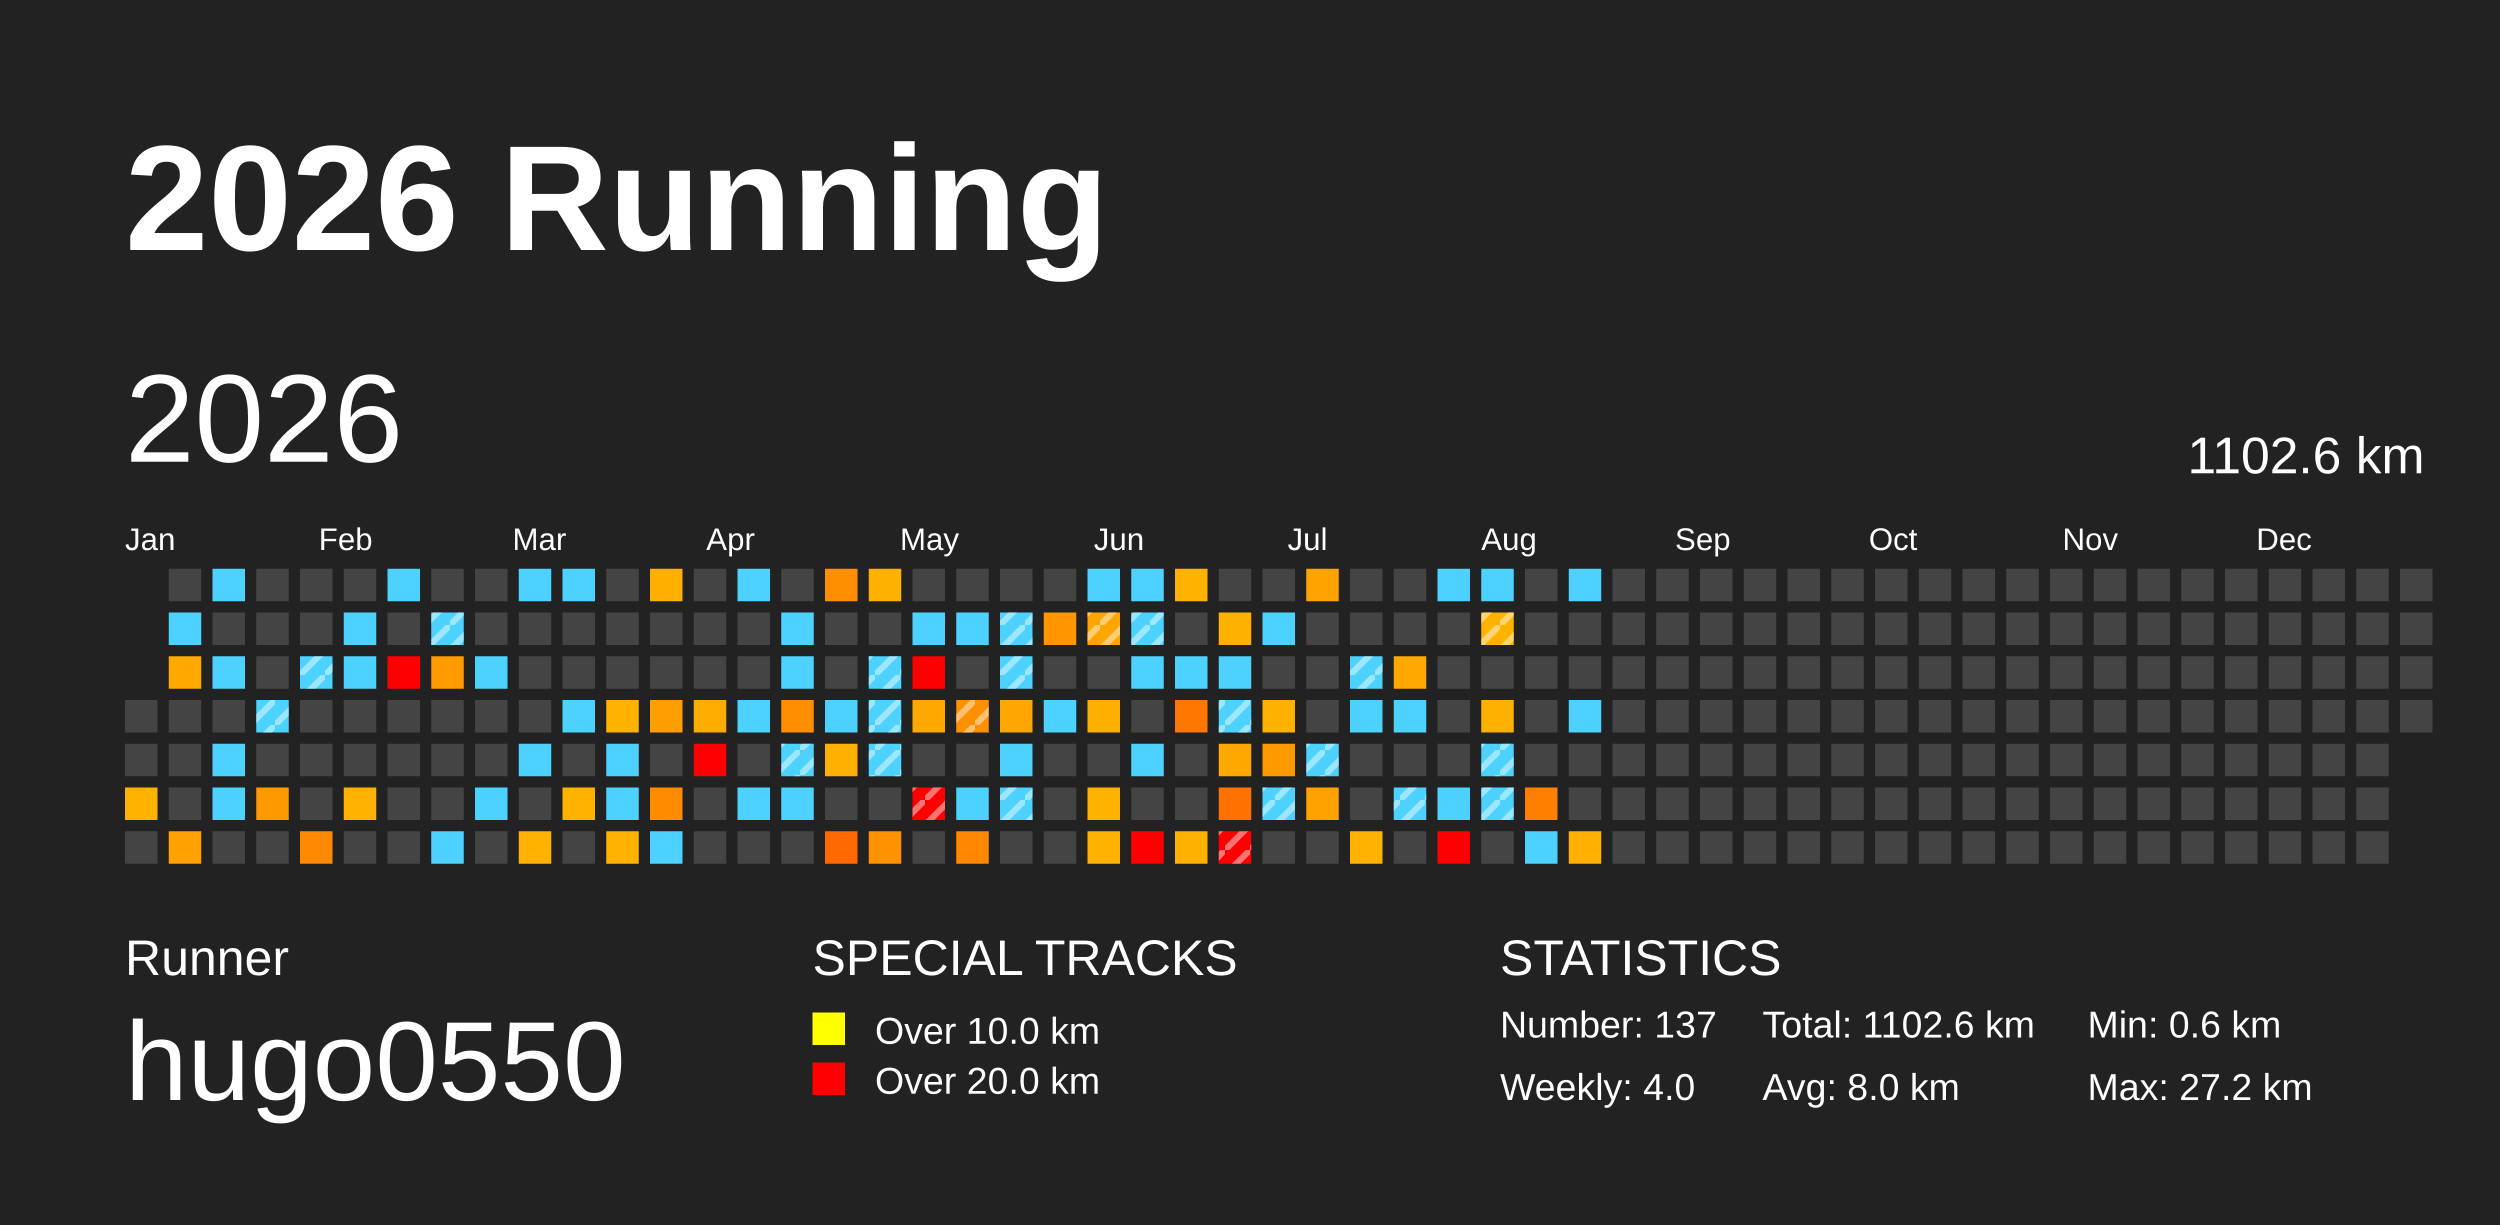
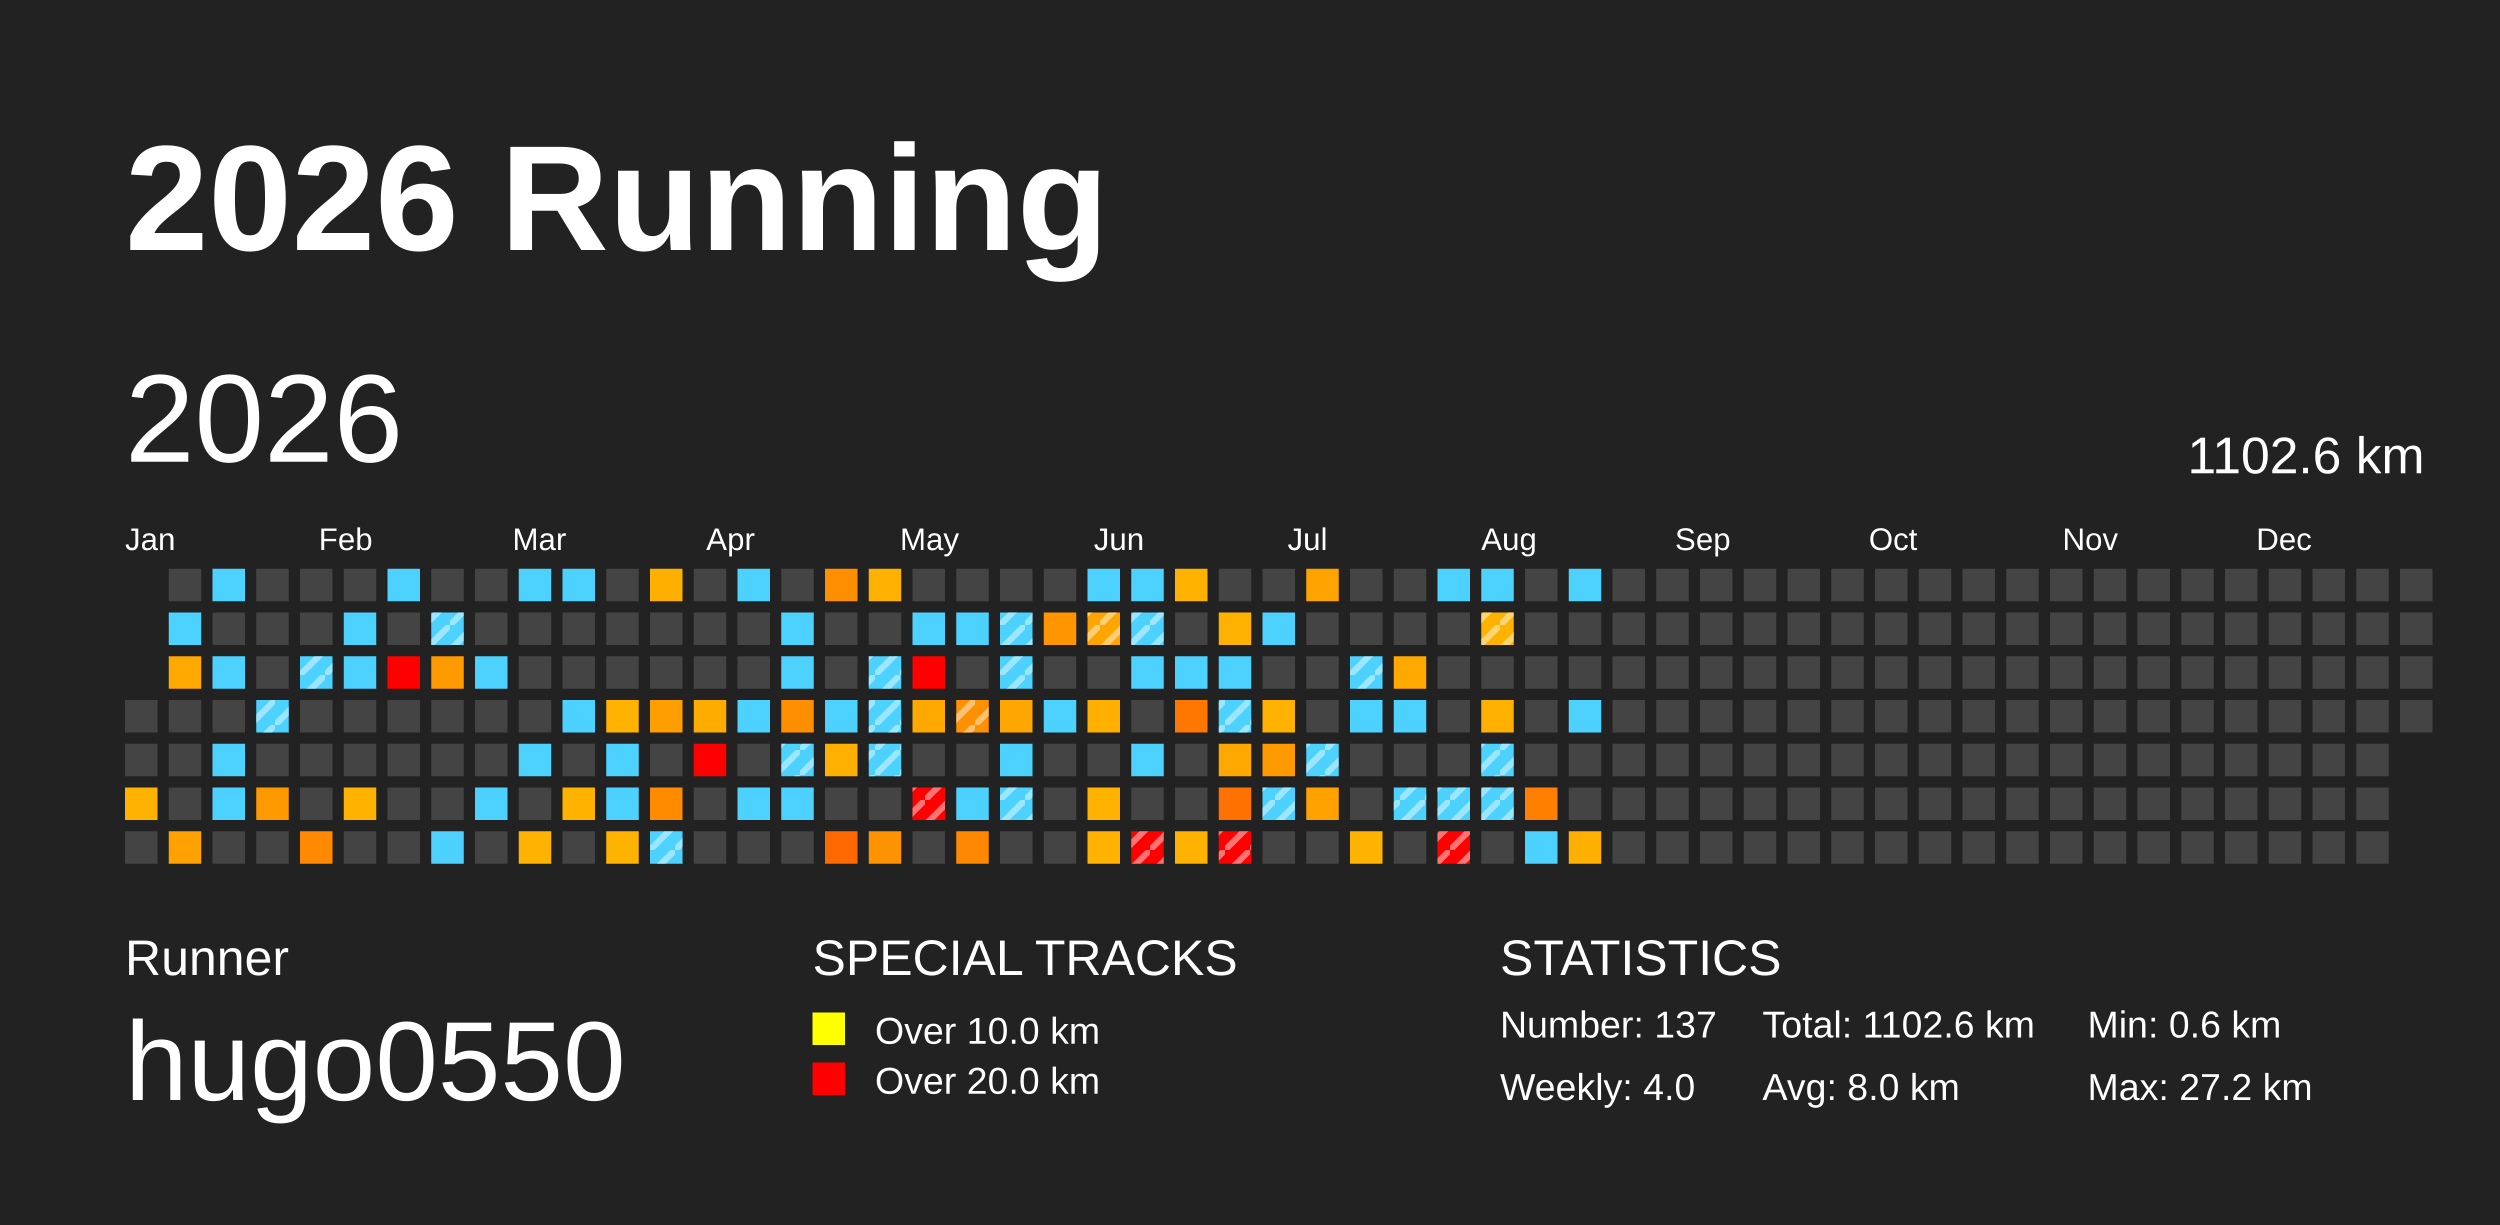
<svg xmlns="http://www.w3.org/2000/svg" baseProfile="full" height="98mm" version="1.1" viewBox="0,0,200,98" width="200mm">
  <defs>
    <pattern height="2" id="indoor-stripe" patternUnits="userSpaceOnUse" width="2">
      <line stroke="white" stroke-opacity="0.45" stroke-width="0.5" x1="0" x2="2" y1="2" y2="0" />
    </pattern>
  </defs>
  <rect fill="#222222" height="98" width="200" x="0" y="0" />
  <text fill="#FFFFFF" style="font-size:12px; font-family:Arial; font-weight:bold;" x="10" y="20">2026 Running</text>
  <text fill="#FFFFFF" style="font-size:4px; font-family:Arial" x="10" y="78">Runner</text>
  <text fill="#FFFFFF" style="font-size:9px; font-family:Arial" x="10" y="88">hugo0550</text>
  <text fill="#FFFFFF" style="font-size:4px; font-family:Arial" x="65" y="78">SPECIAL TRACKS</text>
  <rect fill="yellow" height="2.6" width="2.6" x="65" y="81" />
  <text fill="#FFFFFF" style="font-size:3px; font-family:Arial" x="70" y="83.5">Over 10.0 km</text>
  <rect fill="red" height="2.6" width="2.6" x="65" y="85" />
  <text fill="#FFFFFF" style="font-size:3px; font-family:Arial" x="70" y="87.5">Over 20.0 km</text>
  <text fill="#FFFFFF" style="font-size:4px; font-family:Arial" x="120" y="78">STATISTICS</text>
  <text fill="#FFFFFF" style="font-size:3px; font-family:Arial" x="120" y="83">Number: 137</text>
  <text fill="#FFFFFF" style="font-size:3px; font-family:Arial" x="120" y="88">Weekly: 4.0</text>
  <text fill="#FFFFFF" style="font-size:3px; font-family:Arial" x="141" y="83">Total: 1102.6 km</text>
  <text fill="#FFFFFF" style="font-size:3px; font-family:Arial" x="141" y="88">Avg: 8.0 km</text>
  <text fill="#FFFFFF" style="font-size:3px; font-family:Arial" x="167" y="83">Min: 0.6 km</text>
  <text fill="#FFFFFF" style="font-size:3px; font-family:Arial" x="167" y="88">Max: 27.2 km</text>
  <text dominant-baseline="hanging" fill="#FFFFFF" style="font-size:10.0px; font-family:Arial;" x="10" y="30">2026</text>
  <text dominant-baseline="hanging" fill="#FFFFFF" style="font-size:4.125px; font-family:Arial;" x="175" y="35">1102.6 km</text>
  <text fill="#FFFFFF" style="font-size:2.5px; font-family:Arial" x="10.0" y="44">Jan</text>
  <text fill="#FFFFFF" style="font-size:2.5px; font-family:Arial" x="25.5" y="44">Feb</text>
  <text fill="#FFFFFF" style="font-size:2.5px; font-family:Arial" x="41.0" y="44">Mar</text>
  <text fill="#FFFFFF" style="font-size:2.5px; font-family:Arial" x="56.5" y="44">Apr</text>
  <text fill="#FFFFFF" style="font-size:2.5px; font-family:Arial" x="72.0" y="44">May</text>
  <text fill="#FFFFFF" style="font-size:2.5px; font-family:Arial" x="87.5" y="44">Jun</text>
  <text fill="#FFFFFF" style="font-size:2.5px; font-family:Arial" x="103.0" y="44">Jul</text>
  <text fill="#FFFFFF" style="font-size:2.5px; font-family:Arial" x="118.5" y="44">Aug</text>
  <text fill="#FFFFFF" style="font-size:2.5px; font-family:Arial" x="134.0" y="44">Sep</text>
  <text fill="#FFFFFF" style="font-size:2.5px; font-family:Arial" x="149.5" y="44">Oct</text>
  <text fill="#FFFFFF" style="font-size:2.5px; font-family:Arial" x="165.0" y="44">Nov</text>
  <text fill="#FFFFFF" style="font-size:2.5px; font-family:Arial" x="180.5" y="44">Dec</text>
  <rect fill="#444444" height="2.6" width="2.6" x="10.0" y="56.0" />
  <rect fill="#444444" height="2.6" width="2.6" x="10.0" y="59.5" />
  <rect fill="#ffb300" height="2.6" width="2.6" x="10.0" y="63.0" />
  <rect fill="#444444" height="2.6" width="2.6" x="10.0" y="66.5" />
  <rect fill="#444444" height="2.6" width="2.6" x="13.5" y="45.5" />
  <rect fill="#4dd2ff" height="2.6" width="2.6" x="13.5" y="49.0" />
  <rect fill="#ffa800" height="2.6" width="2.6" x="13.5" y="52.5" />
  <rect fill="#444444" height="2.6" width="2.6" x="13.5" y="56.0" />
  <rect fill="#444444" height="2.6" width="2.6" x="13.5" y="59.5" />
  <rect fill="#444444" height="2.6" width="2.6" x="13.5" y="63.0" />
  <rect fill="#ffa100" height="2.6" width="2.6" x="13.5" y="66.5" />
  <rect fill="#4dd2ff" height="2.6" width="2.6" x="17.0" y="45.5" />
  <rect fill="#444444" height="2.6" width="2.6" x="17.0" y="49.0" />
  <rect fill="#4dd2ff" height="2.6" width="2.6" x="17.0" y="52.5" />
  <rect fill="#444444" height="2.6" width="2.6" x="17.0" y="56.0" />
  <rect fill="#4dd2ff" height="2.6" width="2.6" x="17.0" y="59.5" />
  <rect fill="#4dd2ff" height="2.6" width="2.6" x="17.0" y="63.0" />
  <rect fill="#444444" height="2.6" width="2.6" x="17.0" y="66.5" />
  <rect fill="#444444" height="2.6" width="2.6" x="20.5" y="45.5" />
  <rect fill="#444444" height="2.6" width="2.6" x="20.5" y="49.0" />
  <rect fill="#444444" height="2.6" width="2.6" x="20.5" y="52.5" />
  <rect fill="#4dd2ff" height="2.6" width="2.6" x="20.5" y="56.0" />
  <rect fill="url(#indoor-stripe)" height="2.6" style="pointer-events: none;" width="2.6" x="20.5" y="56.0" />
  <rect fill="#444444" height="2.6" width="2.6" x="20.5" y="59.5" />
  <rect fill="#ff9900" height="2.6" width="2.6" x="20.5" y="63.0" />
  <rect fill="#444444" height="2.6" width="2.6" x="20.5" y="66.5" />
  <rect fill="#444444" height="2.6" width="2.6" x="24.0" y="45.5" />
  <rect fill="#444444" height="2.6" width="2.6" x="24.0" y="49.0" />
  <rect fill="#4dd2ff" height="2.6" width="2.6" x="24.0" y="52.5" />
  <rect fill="url(#indoor-stripe)" height="2.6" style="pointer-events: none;" width="2.6" x="24.0" y="52.5" />
  <rect fill="#444444" height="2.6" width="2.6" x="24.0" y="56.0" />
  <rect fill="#444444" height="2.6" width="2.6" x="24.0" y="59.5" />
  <rect fill="#444444" height="2.6" width="2.6" x="24.0" y="63.0" />
  <rect fill="#ff8900" height="2.6" width="2.6" x="24.0" y="66.5" />
  <rect fill="#444444" height="2.6" width="2.6" x="27.5" y="45.5" />
  <rect fill="#4dd2ff" height="2.6" width="2.6" x="27.5" y="49.0" />
  <rect fill="#4dd2ff" height="2.6" width="2.6" x="27.5" y="52.5" />
  <rect fill="#444444" height="2.6" width="2.6" x="27.5" y="56.0" />
  <rect fill="#444444" height="2.6" width="2.6" x="27.5" y="59.5" />
  <rect fill="#ffb300" height="2.6" width="2.6" x="27.5" y="63.0" />
  <rect fill="#444444" height="2.6" width="2.6" x="27.5" y="66.5" />
  <rect fill="#4dd2ff" height="2.6" width="2.6" x="31.0" y="45.5" />
  <rect fill="#444444" height="2.6" width="2.6" x="31.0" y="49.0" />
  <rect fill="red" height="2.6" width="2.6" x="31.0" y="52.5" />
  <rect fill="#444444" height="2.6" width="2.6" x="31.0" y="56.0" />
  <rect fill="#444444" height="2.6" width="2.6" x="31.0" y="59.5" />
  <rect fill="#444444" height="2.6" width="2.6" x="31.0" y="63.0" />
  <rect fill="#444444" height="2.6" width="2.6" x="31.0" y="66.5" />
  <rect fill="#444444" height="2.6" width="2.6" x="34.5" y="45.5" />
  <rect fill="#4dd2ff" height="2.6" width="2.6" x="34.5" y="49.0" />
  <rect fill="url(#indoor-stripe)" height="2.6" style="pointer-events: none;" width="2.6" x="34.5" y="49.0" />
  <rect fill="#ff9a00" height="2.6" width="2.6" x="34.5" y="52.5" />
  <rect fill="#444444" height="2.6" width="2.6" x="34.5" y="56.0" />
  <rect fill="#444444" height="2.6" width="2.6" x="34.5" y="59.5" />
  <rect fill="#444444" height="2.6" width="2.6" x="34.5" y="63.0" />
  <rect fill="#4dd2ff" height="2.6" width="2.6" x="34.5" y="66.5" />
  <rect fill="#444444" height="2.6" width="2.6" x="38.0" y="45.5" />
  <rect fill="#444444" height="2.6" width="2.6" x="38.0" y="49.0" />
  <rect fill="#4dd2ff" height="2.6" width="2.6" x="38.0" y="52.5" />
  <rect fill="#444444" height="2.6" width="2.6" x="38.0" y="56.0" />
  <rect fill="#444444" height="2.6" width="2.6" x="38.0" y="59.5" />
  <rect fill="#4dd2ff" height="2.6" width="2.6" x="38.0" y="63.0" />
  <rect fill="#444444" height="2.6" width="2.6" x="38.0" y="66.5" />
  <rect fill="#4dd2ff" height="2.6" width="2.6" x="41.5" y="45.5" />
  <rect fill="#444444" height="2.6" width="2.6" x="41.5" y="49.0" />
  <rect fill="#444444" height="2.6" width="2.6" x="41.5" y="52.5" />
  <rect fill="#444444" height="2.6" width="2.6" x="41.5" y="56.0" />
  <rect fill="#4dd2ff" height="2.6" width="2.6" x="41.5" y="59.5" />
  <rect fill="#444444" height="2.6" width="2.6" x="41.5" y="63.0" />
  <rect fill="#ffb300" height="2.6" width="2.6" x="41.5" y="66.5" />
  <rect fill="#4dd2ff" height="2.6" width="2.6" x="45.0" y="45.5" />
  <rect fill="#444444" height="2.6" width="2.6" x="45.0" y="49.0" />
  <rect fill="#444444" height="2.6" width="2.6" x="45.0" y="52.5" />
  <rect fill="#4dd2ff" height="2.6" width="2.6" x="45.0" y="56.0" />
  <rect fill="#444444" height="2.6" width="2.6" x="45.0" y="59.5" />
  <rect fill="#ffb200" height="2.6" width="2.6" x="45.0" y="63.0" />
  <rect fill="#444444" height="2.6" width="2.6" x="45.0" y="66.5" />
  <rect fill="#444444" height="2.6" width="2.6" x="48.5" y="45.5" />
  <rect fill="#444444" height="2.6" width="2.6" x="48.5" y="49.0" />
  <rect fill="#444444" height="2.6" width="2.6" x="48.5" y="52.5" />
  <rect fill="#ffb200" height="2.6" width="2.6" x="48.5" y="56.0" />
  <rect fill="#4dd2ff" height="2.6" width="2.6" x="48.5" y="59.5" />
  <rect fill="#4dd2ff" height="2.6" width="2.6" x="48.5" y="63.0" />
  <rect fill="#ffb300" height="2.6" width="2.6" x="48.5" y="66.5" />
  <rect fill="#ffaf00" height="2.6" width="2.6" x="52.0" y="45.5" />
  <rect fill="#444444" height="2.6" width="2.6" x="52.0" y="49.0" />
  <rect fill="#444444" height="2.6" width="2.6" x="52.0" y="52.5" />
  <rect fill="#ff9e00" height="2.6" width="2.6" x="52.0" y="56.0" />
  <rect fill="#444444" height="2.6" width="2.6" x="52.0" y="59.5" />
  <rect fill="#ff8c00" height="2.6" width="2.6" x="52.0" y="63.0" />
  <rect fill="#4dd2ff" height="2.6" width="2.6" x="52.0" y="66.5" />
+   <rect fill="url(#indoor-stripe)" height="2.6" style="pointer-events: none;" width="2.6" x="52.0" y="66.5" />
  <rect fill="#444444" height="2.6" width="2.6" x="55.5" y="45.5" />
  <rect fill="#444444" height="2.6" width="2.6" x="55.5" y="49.0" />
  <rect fill="#444444" height="2.6" width="2.6" x="55.5" y="52.5" />
  <rect fill="#ffac00" height="2.6" width="2.6" x="55.5" y="56.0" />
  <rect fill="red" height="2.6" width="2.6" x="55.5" y="59.5" />
  <rect fill="#444444" height="2.6" width="2.6" x="55.5" y="63.0" />
  <rect fill="#444444" height="2.6" width="2.6" x="55.5" y="66.5" />
  <rect fill="#4dd2ff" height="2.6" width="2.6" x="59.0" y="45.5" />
  <rect fill="#444444" height="2.6" width="2.6" x="59.0" y="49.0" />
  <rect fill="#444444" height="2.6" width="2.6" x="59.0" y="52.5" />
  <rect fill="#4dd2ff" height="2.6" width="2.6" x="59.0" y="56.0" />
  <rect fill="#444444" height="2.6" width="2.6" x="59.0" y="59.5" />
  <rect fill="#4dd2ff" height="2.6" width="2.6" x="59.0" y="63.0" />
  <rect fill="#444444" height="2.6" width="2.6" x="59.0" y="66.5" />
  <rect fill="#444444" height="2.6" width="2.6" x="62.5" y="45.5" />
  <rect fill="#4dd2ff" height="2.6" width="2.6" x="62.5" y="49.0" />
  <rect fill="#4dd2ff" height="2.6" width="2.6" x="62.5" y="52.5" />
  <rect fill="#ff8e00" height="2.6" width="2.6" x="62.5" y="56.0" />
  <rect fill="#4dd2ff" height="2.6" width="2.6" x="62.5" y="59.5" />
  <rect fill="url(#indoor-stripe)" height="2.6" style="pointer-events: none;" width="2.6" x="62.5" y="59.5" />
  <rect fill="#4dd2ff" height="2.6" width="2.6" x="62.5" y="63.0" />
  <rect fill="#444444" height="2.6" width="2.6" x="62.5" y="66.5" />
  <rect fill="#ff8f00" height="2.6" width="2.6" x="66.0" y="45.5" />
  <rect fill="#444444" height="2.6" width="2.6" x="66.0" y="49.0" />
  <rect fill="#444444" height="2.6" width="2.6" x="66.0" y="52.5" />
  <rect fill="#4dd2ff" height="2.6" width="2.6" x="66.0" y="56.0" />
  <rect fill="#ffb000" height="2.6" width="2.6" x="66.0" y="59.5" />
  <rect fill="#444444" height="2.6" width="2.6" x="66.0" y="63.0" />
  <rect fill="#ff6900" height="2.6" width="2.6" x="66.0" y="66.5" />
  <rect fill="#ffb100" height="2.6" width="2.6" x="69.5" y="45.5" />
  <rect fill="#444444" height="2.6" width="2.6" x="69.5" y="49.0" />
  <rect fill="#4dd2ff" height="2.6" width="2.6" x="69.5" y="52.5" />
  <rect fill="url(#indoor-stripe)" height="2.6" style="pointer-events: none;" width="2.6" x="69.5" y="52.5" />
  <rect fill="#4dd2ff" height="2.6" width="2.6" x="69.5" y="56.0" />
  <rect fill="url(#indoor-stripe)" height="2.6" style="pointer-events: none;" width="2.6" x="69.5" y="56.0" />
  <rect fill="#4dd2ff" height="2.6" width="2.6" x="69.5" y="59.5" />
  <rect fill="url(#indoor-stripe)" height="2.6" style="pointer-events: none;" width="2.6" x="69.5" y="59.5" />
  <rect fill="#444444" height="2.6" width="2.6" x="69.5" y="63.0" />
  <rect fill="#ff9200" height="2.6" width="2.6" x="69.5" y="66.5" />
  <rect fill="#444444" height="2.6" width="2.6" x="73.0" y="45.5" />
  <rect fill="#4dd2ff" height="2.6" width="2.6" x="73.0" y="49.0" />
  <rect fill="red" height="2.6" width="2.6" x="73.0" y="52.5" />
  <rect fill="#ffa900" height="2.6" width="2.6" x="73.0" y="56.0" />
  <rect fill="#444444" height="2.6" width="2.6" x="73.0" y="59.5" />
  <rect fill="red" height="2.6" width="2.6" x="73.0" y="63.0" />
  <rect fill="url(#indoor-stripe)" height="2.6" style="pointer-events: none;" width="2.6" x="73.0" y="63.0" />
  <rect fill="#444444" height="2.6" width="2.6" x="73.0" y="66.5" />
  <rect fill="#444444" height="2.6" width="2.6" x="76.5" y="45.5" />
  <rect fill="#4dd2ff" height="2.6" width="2.6" x="76.5" y="49.0" />
  <rect fill="#444444" height="2.6" width="2.6" x="76.5" y="52.5" />
  <rect fill="#ff9000" height="2.6" width="2.6" x="76.5" y="56.0" />
  <rect fill="url(#indoor-stripe)" height="2.6" style="pointer-events: none;" width="2.6" x="76.5" y="56.0" />
  <rect fill="#444444" height="2.6" width="2.6" x="76.5" y="59.5" />
  <rect fill="#4dd2ff" height="2.6" width="2.6" x="76.5" y="63.0" />
  <rect fill="#ff8800" height="2.6" width="2.6" x="76.5" y="66.5" />
  <rect fill="#444444" height="2.6" width="2.6" x="80.0" y="45.5" />
  <rect fill="#4dd2ff" height="2.6" width="2.6" x="80.0" y="49.0" />
  <rect fill="url(#indoor-stripe)" height="2.6" style="pointer-events: none;" width="2.6" x="80.0" y="49.0" />
  <rect fill="#4dd2ff" height="2.6" width="2.6" x="80.0" y="52.5" />
  <rect fill="url(#indoor-stripe)" height="2.6" style="pointer-events: none;" width="2.6" x="80.0" y="52.5" />
  <rect fill="#ffa600" height="2.6" width="2.6" x="80.0" y="56.0" />
  <rect fill="#4dd2ff" height="2.6" width="2.6" x="80.0" y="59.5" />
  <rect fill="#4dd2ff" height="2.6" width="2.6" x="80.0" y="63.0" />
  <rect fill="url(#indoor-stripe)" height="2.6" style="pointer-events: none;" width="2.6" x="80.0" y="63.0" />
  <rect fill="#444444" height="2.6" width="2.6" x="80.0" y="66.5" />
  <rect fill="#444444" height="2.6" width="2.6" x="83.5" y="45.5" />
  <rect fill="#ff9600" height="2.6" width="2.6" x="83.5" y="49.0" />
  <rect fill="#444444" height="2.6" width="2.6" x="83.5" y="52.5" />
  <rect fill="#4dd2ff" height="2.6" width="2.6" x="83.5" y="56.0" />
  <rect fill="#444444" height="2.6" width="2.6" x="83.5" y="59.5" />
  <rect fill="#444444" height="2.6" width="2.6" x="83.5" y="63.0" />
  <rect fill="#444444" height="2.6" width="2.6" x="83.5" y="66.5" />
  <rect fill="#4dd2ff" height="2.6" width="2.6" x="87.0" y="45.5" />
  <rect fill="#ffa500" height="2.6" width="2.6" x="87.0" y="49.0" />
  <rect fill="url(#indoor-stripe)" height="2.6" style="pointer-events: none;" width="2.6" x="87.0" y="49.0" />
  <rect fill="#444444" height="2.6" width="2.6" x="87.0" y="52.5" />
  <rect fill="#ffaf00" height="2.6" width="2.6" x="87.0" y="56.0" />
  <rect fill="#444444" height="2.6" width="2.6" x="87.0" y="59.5" />
  <rect fill="#ffb200" height="2.6" width="2.6" x="87.0" y="63.0" />
  <rect fill="#ffb200" height="2.6" width="2.6" x="87.0" y="66.5" />
  <rect fill="#4dd2ff" height="2.6" width="2.6" x="90.5" y="45.5" />
  <rect fill="#4dd2ff" height="2.6" width="2.6" x="90.5" y="49.0" />
  <rect fill="url(#indoor-stripe)" height="2.6" style="pointer-events: none;" width="2.6" x="90.5" y="49.0" />
  <rect fill="#4dd2ff" height="2.6" width="2.6" x="90.5" y="52.5" />
  <rect fill="#444444" height="2.6" width="2.6" x="90.5" y="56.0" />
  <rect fill="#4dd2ff" height="2.6" width="2.6" x="90.5" y="59.5" />
  <rect fill="#444444" height="2.6" width="2.6" x="90.5" y="63.0" />
  <rect fill="red" height="2.6" width="2.6" x="90.5" y="66.5" />
+   <rect fill="url(#indoor-stripe)" height="2.6" style="pointer-events: none;" width="2.6" x="90.5" y="66.5" />
  <rect fill="#ffb200" height="2.6" width="2.6" x="94.0" y="45.5" />
  <rect fill="#444444" height="2.6" width="2.6" x="94.0" y="49.0" />
  <rect fill="#4dd2ff" height="2.6" width="2.6" x="94.0" y="52.5" />
  <rect fill="#ff7600" height="2.6" width="2.6" x="94.0" y="56.0" />
  <rect fill="#444444" height="2.6" width="2.6" x="94.0" y="59.5" />
  <rect fill="#444444" height="2.6" width="2.6" x="94.0" y="63.0" />
  <rect fill="#ffb100" height="2.6" width="2.6" x="94.0" y="66.5" />
  <rect fill="#444444" height="2.6" width="2.6" x="97.5" y="45.5" />
  <rect fill="#ffb100" height="2.6" width="2.6" x="97.5" y="49.0" />
  <rect fill="#4dd2ff" height="2.6" width="2.6" x="97.5" y="52.5" />
  <rect fill="#4dd2ff" height="2.6" width="2.6" x="97.5" y="56.0" />
  <rect fill="url(#indoor-stripe)" height="2.6" style="pointer-events: none;" width="2.6" x="97.5" y="56.0" />
  <rect fill="#ffa900" height="2.6" width="2.6" x="97.5" y="59.5" />
  <rect fill="#ff7100" height="2.6" width="2.6" x="97.5" y="63.0" />
  <rect fill="red" height="2.6" width="2.6" x="97.5" y="66.5" />
  <rect fill="url(#indoor-stripe)" height="2.6" style="pointer-events: none;" width="2.6" x="97.5" y="66.5" />
  <rect fill="#444444" height="2.6" width="2.6" x="101.0" y="45.5" />
  <rect fill="#4dd2ff" height="2.6" width="2.6" x="101.0" y="49.0" />
  <rect fill="#444444" height="2.6" width="2.6" x="101.0" y="52.5" />
  <rect fill="#ffb100" height="2.6" width="2.6" x="101.0" y="56.0" />
  <rect fill="#ff9900" height="2.6" width="2.6" x="101.0" y="59.5" />
  <rect fill="#4dd2ff" height="2.6" width="2.6" x="101.0" y="63.0" />
  <rect fill="url(#indoor-stripe)" height="2.6" style="pointer-events: none;" width="2.6" x="101.0" y="63.0" />
  <rect fill="#444444" height="2.6" width="2.6" x="101.0" y="66.5" />
  <rect fill="#ffa300" height="2.6" width="2.6" x="104.5" y="45.5" />
  <rect fill="#444444" height="2.6" width="2.6" x="104.5" y="49.0" />
  <rect fill="#444444" height="2.6" width="2.6" x="104.5" y="52.5" />
  <rect fill="#444444" height="2.6" width="2.6" x="104.5" y="56.0" />
  <rect fill="#4dd2ff" height="2.6" width="2.6" x="104.5" y="59.5" />
  <rect fill="url(#indoor-stripe)" height="2.6" style="pointer-events: none;" width="2.6" x="104.5" y="59.5" />
  <rect fill="#ffa200" height="2.6" width="2.6" x="104.5" y="63.0" />
  <rect fill="#444444" height="2.6" width="2.6" x="104.5" y="66.5" />
  <rect fill="#444444" height="2.6" width="2.6" x="108.0" y="45.5" />
  <rect fill="#444444" height="2.6" width="2.6" x="108.0" y="49.0" />
  <rect fill="#4dd2ff" height="2.6" width="2.6" x="108.0" y="52.5" />
  <rect fill="url(#indoor-stripe)" height="2.6" style="pointer-events: none;" width="2.6" x="108.0" y="52.5" />
  <rect fill="#4dd2ff" height="2.6" width="2.6" x="108.0" y="56.0" />
  <rect fill="#444444" height="2.6" width="2.6" x="108.0" y="59.5" />
  <rect fill="#444444" height="2.6" width="2.6" x="108.0" y="63.0" />
  <rect fill="#ffb300" height="2.6" width="2.6" x="108.0" y="66.5" />
  <rect fill="#444444" height="2.6" width="2.6" x="111.5" y="45.5" />
  <rect fill="#444444" height="2.6" width="2.6" x="111.5" y="49.0" />
  <rect fill="#ffa900" height="2.6" width="2.6" x="111.5" y="52.5" />
  <rect fill="#4dd2ff" height="2.6" width="2.6" x="111.5" y="56.0" />
  <rect fill="#444444" height="2.6" width="2.6" x="111.5" y="59.5" />
  <rect fill="#4dd2ff" height="2.6" width="2.6" x="111.5" y="63.0" />
  <rect fill="url(#indoor-stripe)" height="2.6" style="pointer-events: none;" width="2.6" x="111.5" y="63.0" />
  <rect fill="#444444" height="2.6" width="2.6" x="111.5" y="66.5" />
  <rect fill="#4dd2ff" height="2.6" width="2.6" x="115.0" y="45.5" />
  <rect fill="#444444" height="2.6" width="2.6" x="115.0" y="49.0" />
  <rect fill="#444444" height="2.6" width="2.6" x="115.0" y="52.5" />
  <rect fill="#444444" height="2.6" width="2.6" x="115.0" y="56.0" />
  <rect fill="#444444" height="2.6" width="2.6" x="115.0" y="59.5" />
  <rect fill="#4dd2ff" height="2.6" width="2.6" x="115.0" y="63.0" />
+   <rect fill="url(#indoor-stripe)" height="2.6" style="pointer-events: none;" width="2.6" x="115.0" y="63.0" />
  <rect fill="red" height="2.6" width="2.6" x="115.0" y="66.5" />
+   <rect fill="url(#indoor-stripe)" height="2.6" style="pointer-events: none;" width="2.6" x="115.0" y="66.5" />
  <rect fill="#4dd2ff" height="2.6" width="2.6" x="118.5" y="45.5" />
  <rect fill="#ffb300" height="2.6" width="2.6" x="118.5" y="49.0" />
  <rect fill="url(#indoor-stripe)" height="2.6" style="pointer-events: none;" width="2.6" x="118.5" y="49.0" />
  <rect fill="#444444" height="2.6" width="2.6" x="118.5" y="52.5" />
  <rect fill="#ffb000" height="2.6" width="2.6" x="118.5" y="56.0" />
  <rect fill="#4dd2ff" height="2.6" width="2.6" x="118.5" y="59.5" />
  <rect fill="url(#indoor-stripe)" height="2.6" style="pointer-events: none;" width="2.6" x="118.5" y="59.5" />
  <rect fill="#4dd2ff" height="2.6" width="2.6" x="118.5" y="63.0" />
  <rect fill="url(#indoor-stripe)" height="2.6" style="pointer-events: none;" width="2.6" x="118.5" y="63.0" />
  <rect fill="#444444" height="2.6" width="2.6" x="118.5" y="66.5" />
  <rect fill="#444444" height="2.6" width="2.6" x="122.0" y="45.5" />
  <rect fill="#444444" height="2.6" width="2.6" x="122.0" y="49.0" />
  <rect fill="#444444" height="2.6" width="2.6" x="122.0" y="52.5" />
  <rect fill="#444444" height="2.6" width="2.6" x="122.0" y="56.0" />
  <rect fill="#444444" height="2.6" width="2.6" x="122.0" y="59.5" />
  <rect fill="#ff8000" height="2.6" width="2.6" x="122.0" y="63.0" />
  <rect fill="#4dd2ff" height="2.6" width="2.6" x="122.0" y="66.5" />
  <rect fill="#4dd2ff" height="2.6" width="2.6" x="125.5" y="45.5" />
  <rect fill="#444444" height="2.6" width="2.6" x="125.5" y="49.0" />
  <rect fill="#444444" height="2.6" width="2.6" x="125.5" y="52.5" />
  <rect fill="#4dd2ff" height="2.6" width="2.6" x="125.5" y="56.0" />
  <rect fill="#444444" height="2.6" width="2.6" x="125.5" y="59.5" />
  <rect fill="#444444" height="2.6" width="2.6" x="125.5" y="63.0" />
  <rect fill="#ffb000" height="2.6" width="2.6" x="125.5" y="66.5" />
  <rect fill="#444444" height="2.6" width="2.6" x="129.0" y="45.5" />
  <rect fill="#444444" height="2.6" width="2.6" x="129.0" y="49.0" />
  <rect fill="#444444" height="2.6" width="2.6" x="129.0" y="52.5" />
  <rect fill="#444444" height="2.6" width="2.6" x="129.0" y="56.0" />
  <rect fill="#444444" height="2.6" width="2.6" x="129.0" y="59.5" />
  <rect fill="#444444" height="2.6" width="2.6" x="129.0" y="63.0" />
  <rect fill="#444444" height="2.6" width="2.6" x="129.0" y="66.5" />
  <rect fill="#444444" height="2.6" width="2.6" x="132.5" y="45.5" />
  <rect fill="#444444" height="2.6" width="2.6" x="132.5" y="49.0" />
  <rect fill="#444444" height="2.6" width="2.6" x="132.5" y="52.5" />
  <rect fill="#444444" height="2.6" width="2.6" x="132.5" y="56.0" />
  <rect fill="#444444" height="2.6" width="2.6" x="132.5" y="59.5" />
  <rect fill="#444444" height="2.6" width="2.6" x="132.5" y="63.0" />
  <rect fill="#444444" height="2.6" width="2.6" x="132.5" y="66.5" />
  <rect fill="#444444" height="2.6" width="2.6" x="136.0" y="45.5" />
  <rect fill="#444444" height="2.6" width="2.6" x="136.0" y="49.0" />
  <rect fill="#444444" height="2.6" width="2.6" x="136.0" y="52.5" />
  <rect fill="#444444" height="2.6" width="2.6" x="136.0" y="56.0" />
  <rect fill="#444444" height="2.6" width="2.6" x="136.0" y="59.5" />
  <rect fill="#444444" height="2.6" width="2.6" x="136.0" y="63.0" />
  <rect fill="#444444" height="2.6" width="2.6" x="136.0" y="66.5" />
  <rect fill="#444444" height="2.6" width="2.6" x="139.5" y="45.5" />
  <rect fill="#444444" height="2.6" width="2.6" x="139.5" y="49.0" />
  <rect fill="#444444" height="2.6" width="2.6" x="139.5" y="52.5" />
  <rect fill="#444444" height="2.6" width="2.6" x="139.5" y="56.0" />
  <rect fill="#444444" height="2.6" width="2.6" x="139.5" y="59.5" />
  <rect fill="#444444" height="2.6" width="2.6" x="139.5" y="63.0" />
  <rect fill="#444444" height="2.6" width="2.6" x="139.5" y="66.5" />
  <rect fill="#444444" height="2.6" width="2.6" x="143.0" y="45.5" />
  <rect fill="#444444" height="2.6" width="2.6" x="143.0" y="49.0" />
  <rect fill="#444444" height="2.6" width="2.6" x="143.0" y="52.5" />
  <rect fill="#444444" height="2.6" width="2.6" x="143.0" y="56.0" />
  <rect fill="#444444" height="2.6" width="2.6" x="143.0" y="59.5" />
  <rect fill="#444444" height="2.6" width="2.6" x="143.0" y="63.0" />
  <rect fill="#444444" height="2.6" width="2.6" x="143.0" y="66.5" />
  <rect fill="#444444" height="2.6" width="2.6" x="146.5" y="45.5" />
  <rect fill="#444444" height="2.6" width="2.6" x="146.5" y="49.0" />
  <rect fill="#444444" height="2.6" width="2.6" x="146.5" y="52.5" />
  <rect fill="#444444" height="2.6" width="2.6" x="146.5" y="56.0" />
  <rect fill="#444444" height="2.6" width="2.6" x="146.5" y="59.5" />
  <rect fill="#444444" height="2.6" width="2.6" x="146.5" y="63.0" />
  <rect fill="#444444" height="2.6" width="2.6" x="146.5" y="66.5" />
  <rect fill="#444444" height="2.6" width="2.6" x="150.0" y="45.5" />
  <rect fill="#444444" height="2.6" width="2.6" x="150.0" y="49.0" />
  <rect fill="#444444" height="2.6" width="2.6" x="150.0" y="52.5" />
  <rect fill="#444444" height="2.6" width="2.6" x="150.0" y="56.0" />
  <rect fill="#444444" height="2.6" width="2.6" x="150.0" y="59.5" />
  <rect fill="#444444" height="2.6" width="2.6" x="150.0" y="63.0" />
  <rect fill="#444444" height="2.6" width="2.6" x="150.0" y="66.5" />
  <rect fill="#444444" height="2.6" width="2.6" x="153.5" y="45.5" />
  <rect fill="#444444" height="2.6" width="2.6" x="153.5" y="49.0" />
  <rect fill="#444444" height="2.6" width="2.6" x="153.5" y="52.5" />
  <rect fill="#444444" height="2.6" width="2.6" x="153.5" y="56.0" />
  <rect fill="#444444" height="2.6" width="2.6" x="153.5" y="59.5" />
  <rect fill="#444444" height="2.6" width="2.6" x="153.5" y="63.0" />
  <rect fill="#444444" height="2.6" width="2.6" x="153.5" y="66.5" />
  <rect fill="#444444" height="2.6" width="2.6" x="157.0" y="45.5" />
  <rect fill="#444444" height="2.6" width="2.6" x="157.0" y="49.0" />
  <rect fill="#444444" height="2.6" width="2.6" x="157.0" y="52.5" />
  <rect fill="#444444" height="2.6" width="2.6" x="157.0" y="56.0" />
  <rect fill="#444444" height="2.6" width="2.6" x="157.0" y="59.5" />
  <rect fill="#444444" height="2.6" width="2.6" x="157.0" y="63.0" />
  <rect fill="#444444" height="2.6" width="2.6" x="157.0" y="66.5" />
  <rect fill="#444444" height="2.6" width="2.6" x="160.5" y="45.5" />
  <rect fill="#444444" height="2.6" width="2.6" x="160.5" y="49.0" />
  <rect fill="#444444" height="2.6" width="2.6" x="160.5" y="52.5" />
  <rect fill="#444444" height="2.6" width="2.6" x="160.5" y="56.0" />
  <rect fill="#444444" height="2.6" width="2.6" x="160.5" y="59.5" />
  <rect fill="#444444" height="2.6" width="2.6" x="160.5" y="63.0" />
  <rect fill="#444444" height="2.6" width="2.6" x="160.5" y="66.5" />
  <rect fill="#444444" height="2.6" width="2.6" x="164.0" y="45.5" />
  <rect fill="#444444" height="2.6" width="2.6" x="164.0" y="49.0" />
  <rect fill="#444444" height="2.6" width="2.6" x="164.0" y="52.5" />
  <rect fill="#444444" height="2.6" width="2.6" x="164.0" y="56.0" />
  <rect fill="#444444" height="2.6" width="2.6" x="164.0" y="59.5" />
  <rect fill="#444444" height="2.6" width="2.6" x="164.0" y="63.0" />
  <rect fill="#444444" height="2.6" width="2.6" x="164.0" y="66.5" />
  <rect fill="#444444" height="2.6" width="2.6" x="167.5" y="45.5" />
  <rect fill="#444444" height="2.6" width="2.6" x="167.5" y="49.0" />
  <rect fill="#444444" height="2.6" width="2.6" x="167.5" y="52.5" />
  <rect fill="#444444" height="2.6" width="2.6" x="167.5" y="56.0" />
  <rect fill="#444444" height="2.6" width="2.6" x="167.5" y="59.5" />
  <rect fill="#444444" height="2.6" width="2.6" x="167.5" y="63.0" />
  <rect fill="#444444" height="2.6" width="2.6" x="167.5" y="66.5" />
  <rect fill="#444444" height="2.6" width="2.6" x="171.0" y="45.5" />
  <rect fill="#444444" height="2.6" width="2.6" x="171.0" y="49.0" />
  <rect fill="#444444" height="2.6" width="2.6" x="171.0" y="52.5" />
  <rect fill="#444444" height="2.6" width="2.6" x="171.0" y="56.0" />
  <rect fill="#444444" height="2.6" width="2.6" x="171.0" y="59.5" />
  <rect fill="#444444" height="2.6" width="2.6" x="171.0" y="63.0" />
  <rect fill="#444444" height="2.6" width="2.6" x="171.0" y="66.5" />
  <rect fill="#444444" height="2.6" width="2.6" x="174.5" y="45.5" />
  <rect fill="#444444" height="2.6" width="2.6" x="174.5" y="49.0" />
  <rect fill="#444444" height="2.6" width="2.6" x="174.5" y="52.5" />
  <rect fill="#444444" height="2.6" width="2.6" x="174.5" y="56.0" />
  <rect fill="#444444" height="2.6" width="2.6" x="174.5" y="59.5" />
  <rect fill="#444444" height="2.6" width="2.6" x="174.5" y="63.0" />
  <rect fill="#444444" height="2.6" width="2.6" x="174.5" y="66.5" />
  <rect fill="#444444" height="2.6" width="2.6" x="178.0" y="45.5" />
  <rect fill="#444444" height="2.6" width="2.6" x="178.0" y="49.0" />
  <rect fill="#444444" height="2.6" width="2.6" x="178.0" y="52.5" />
  <rect fill="#444444" height="2.6" width="2.6" x="178.0" y="56.0" />
  <rect fill="#444444" height="2.6" width="2.6" x="178.0" y="59.5" />
  <rect fill="#444444" height="2.6" width="2.6" x="178.0" y="63.0" />
  <rect fill="#444444" height="2.6" width="2.6" x="178.0" y="66.5" />
  <rect fill="#444444" height="2.6" width="2.6" x="181.5" y="45.5" />
  <rect fill="#444444" height="2.6" width="2.6" x="181.5" y="49.0" />
  <rect fill="#444444" height="2.6" width="2.6" x="181.5" y="52.5" />
  <rect fill="#444444" height="2.6" width="2.6" x="181.5" y="56.0" />
  <rect fill="#444444" height="2.6" width="2.6" x="181.5" y="59.5" />
  <rect fill="#444444" height="2.6" width="2.6" x="181.5" y="63.0" />
  <rect fill="#444444" height="2.6" width="2.6" x="181.5" y="66.5" />
  <rect fill="#444444" height="2.6" width="2.6" x="185.0" y="45.5" />
  <rect fill="#444444" height="2.6" width="2.6" x="185.0" y="49.0" />
  <rect fill="#444444" height="2.6" width="2.6" x="185.0" y="52.5" />
  <rect fill="#444444" height="2.6" width="2.6" x="185.0" y="56.0" />
  <rect fill="#444444" height="2.6" width="2.6" x="185.0" y="59.5" />
  <rect fill="#444444" height="2.6" width="2.6" x="185.0" y="63.0" />
  <rect fill="#444444" height="2.6" width="2.6" x="185.0" y="66.5" />
  <rect fill="#444444" height="2.6" width="2.6" x="188.5" y="45.5" />
  <rect fill="#444444" height="2.6" width="2.6" x="188.5" y="49.0" />
  <rect fill="#444444" height="2.6" width="2.6" x="188.5" y="52.5" />
  <rect fill="#444444" height="2.6" width="2.6" x="188.5" y="56.0" />
  <rect fill="#444444" height="2.6" width="2.6" x="188.5" y="59.5" />
  <rect fill="#444444" height="2.6" width="2.6" x="188.5" y="63.0" />
  <rect fill="#444444" height="2.6" width="2.6" x="188.5" y="66.5" />
  <rect fill="#444444" height="2.6" width="2.6" x="192.0" y="45.5" />
  <rect fill="#444444" height="2.6" width="2.6" x="192.0" y="49.0" />
  <rect fill="#444444" height="2.6" width="2.6" x="192.0" y="52.5" />
  <rect fill="#444444" height="2.6" width="2.6" x="192.0" y="56.0" />
</svg>
